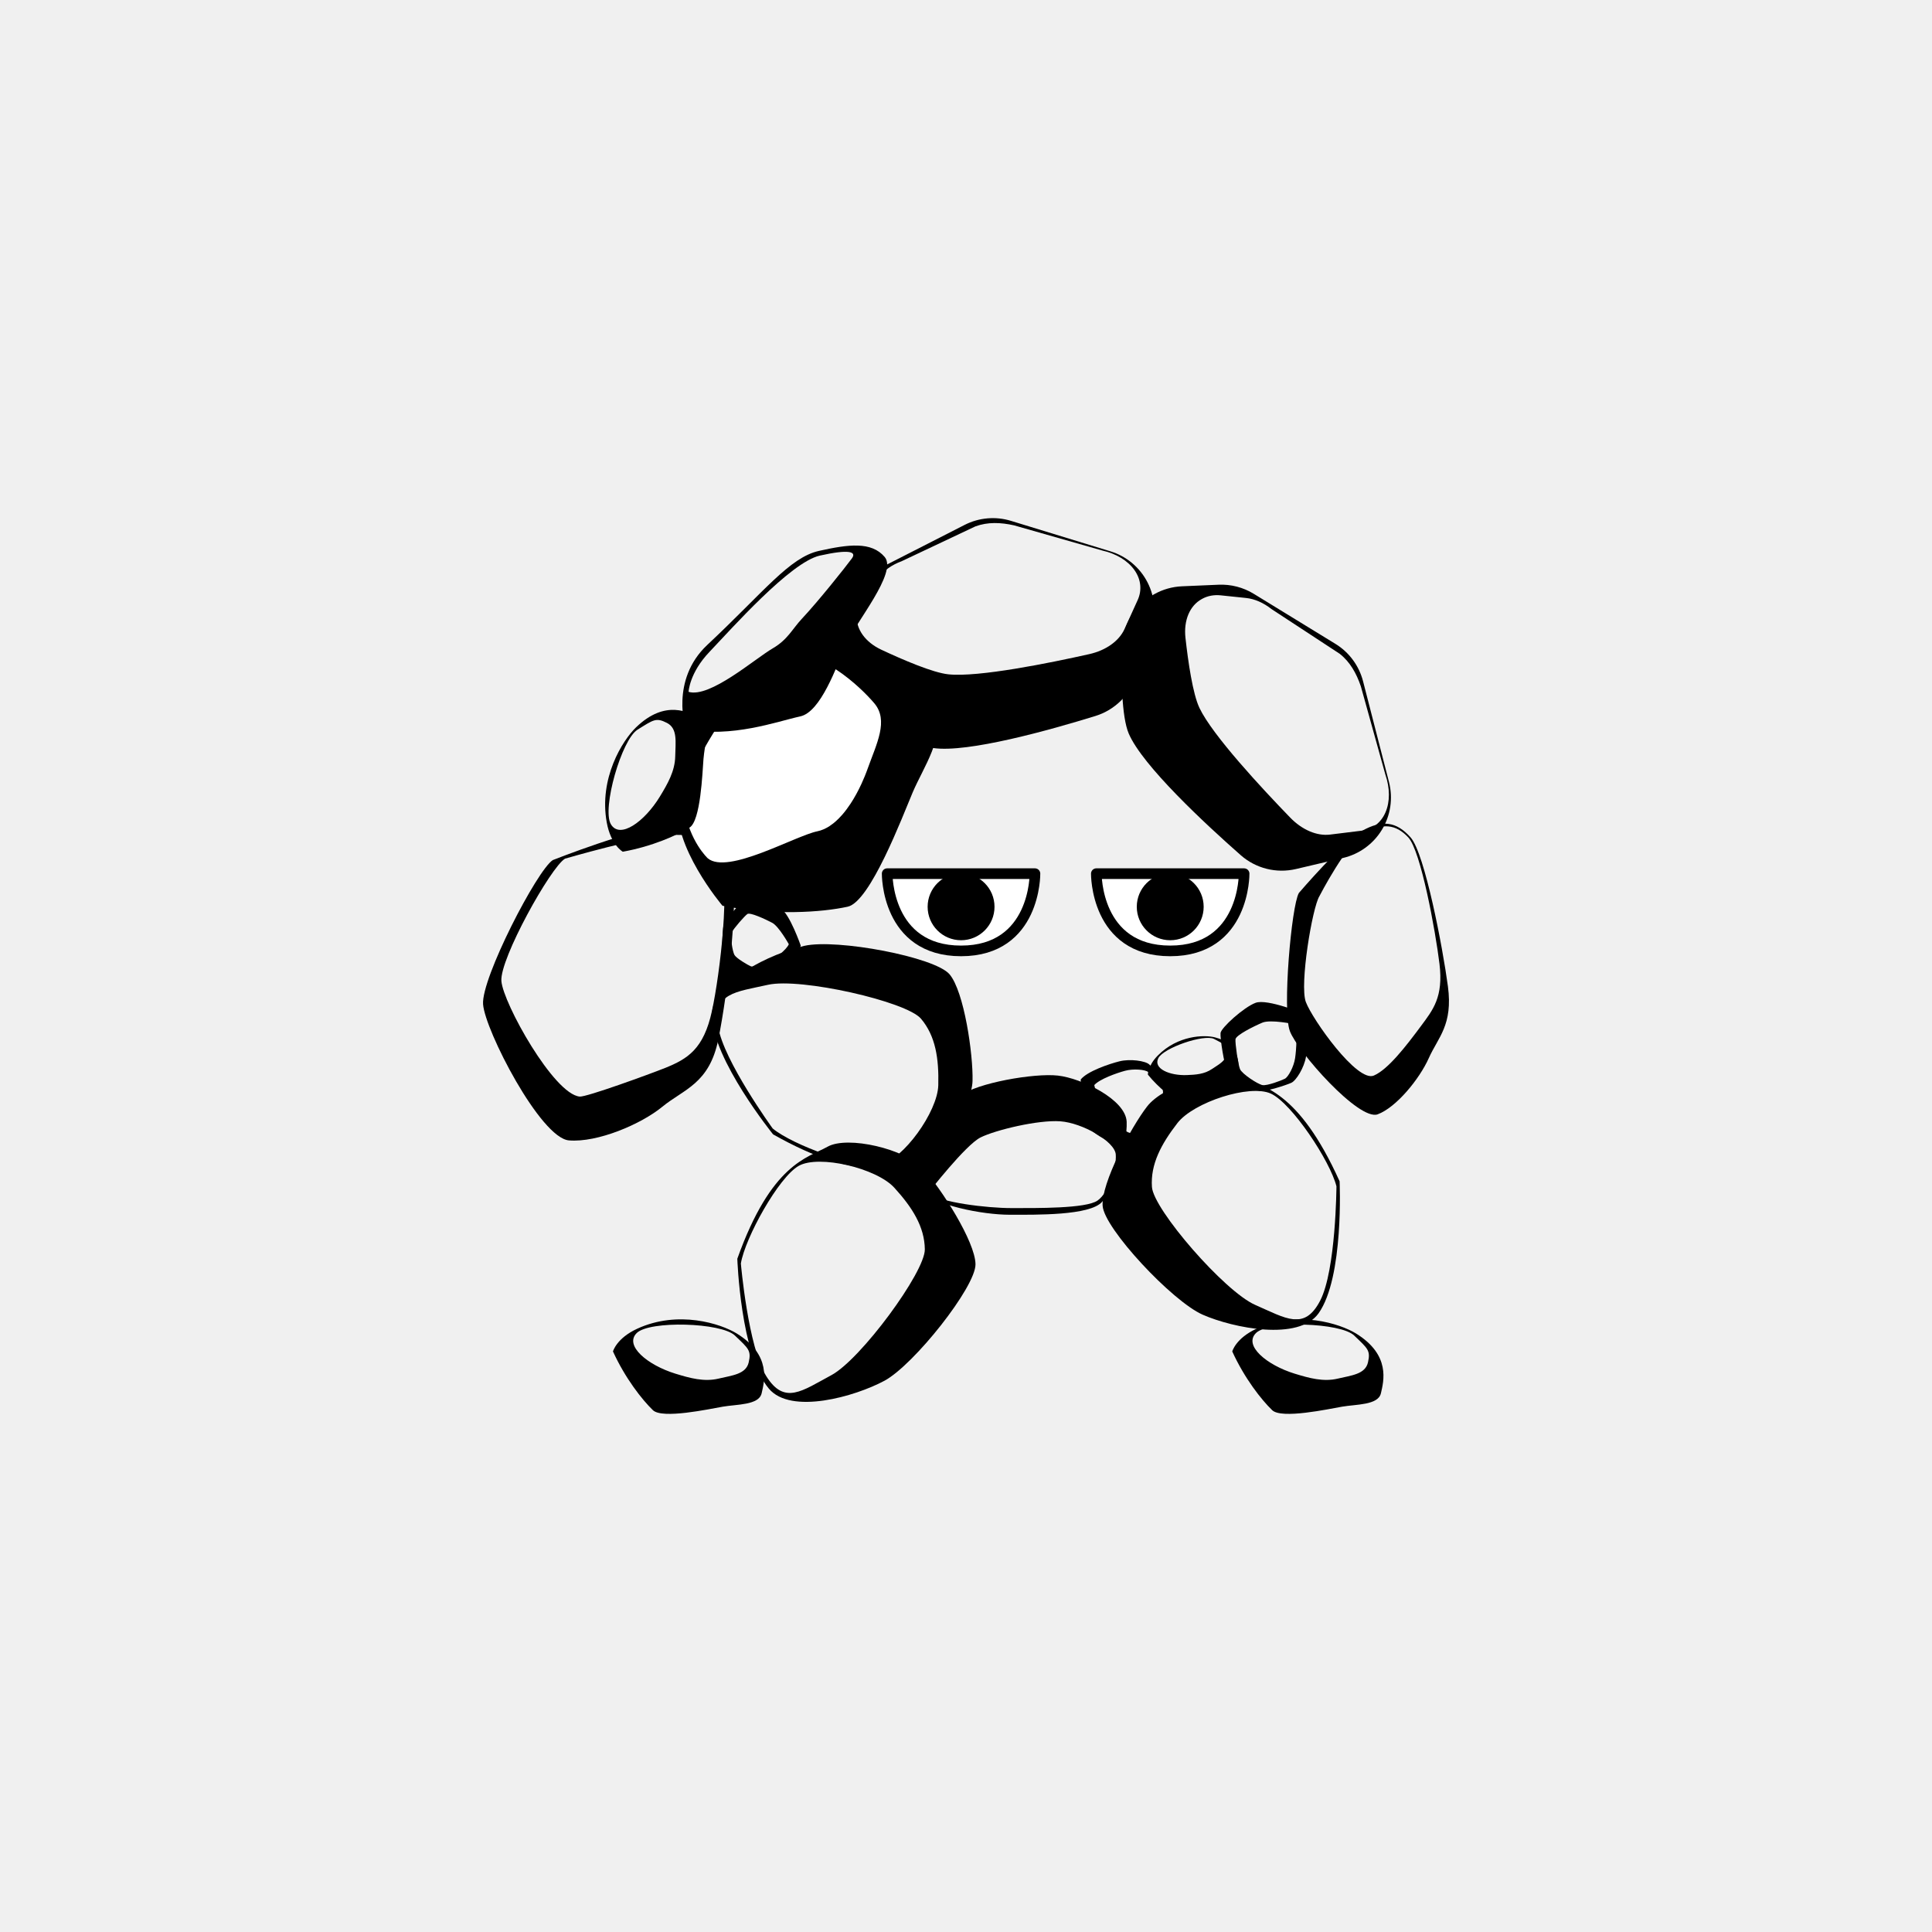
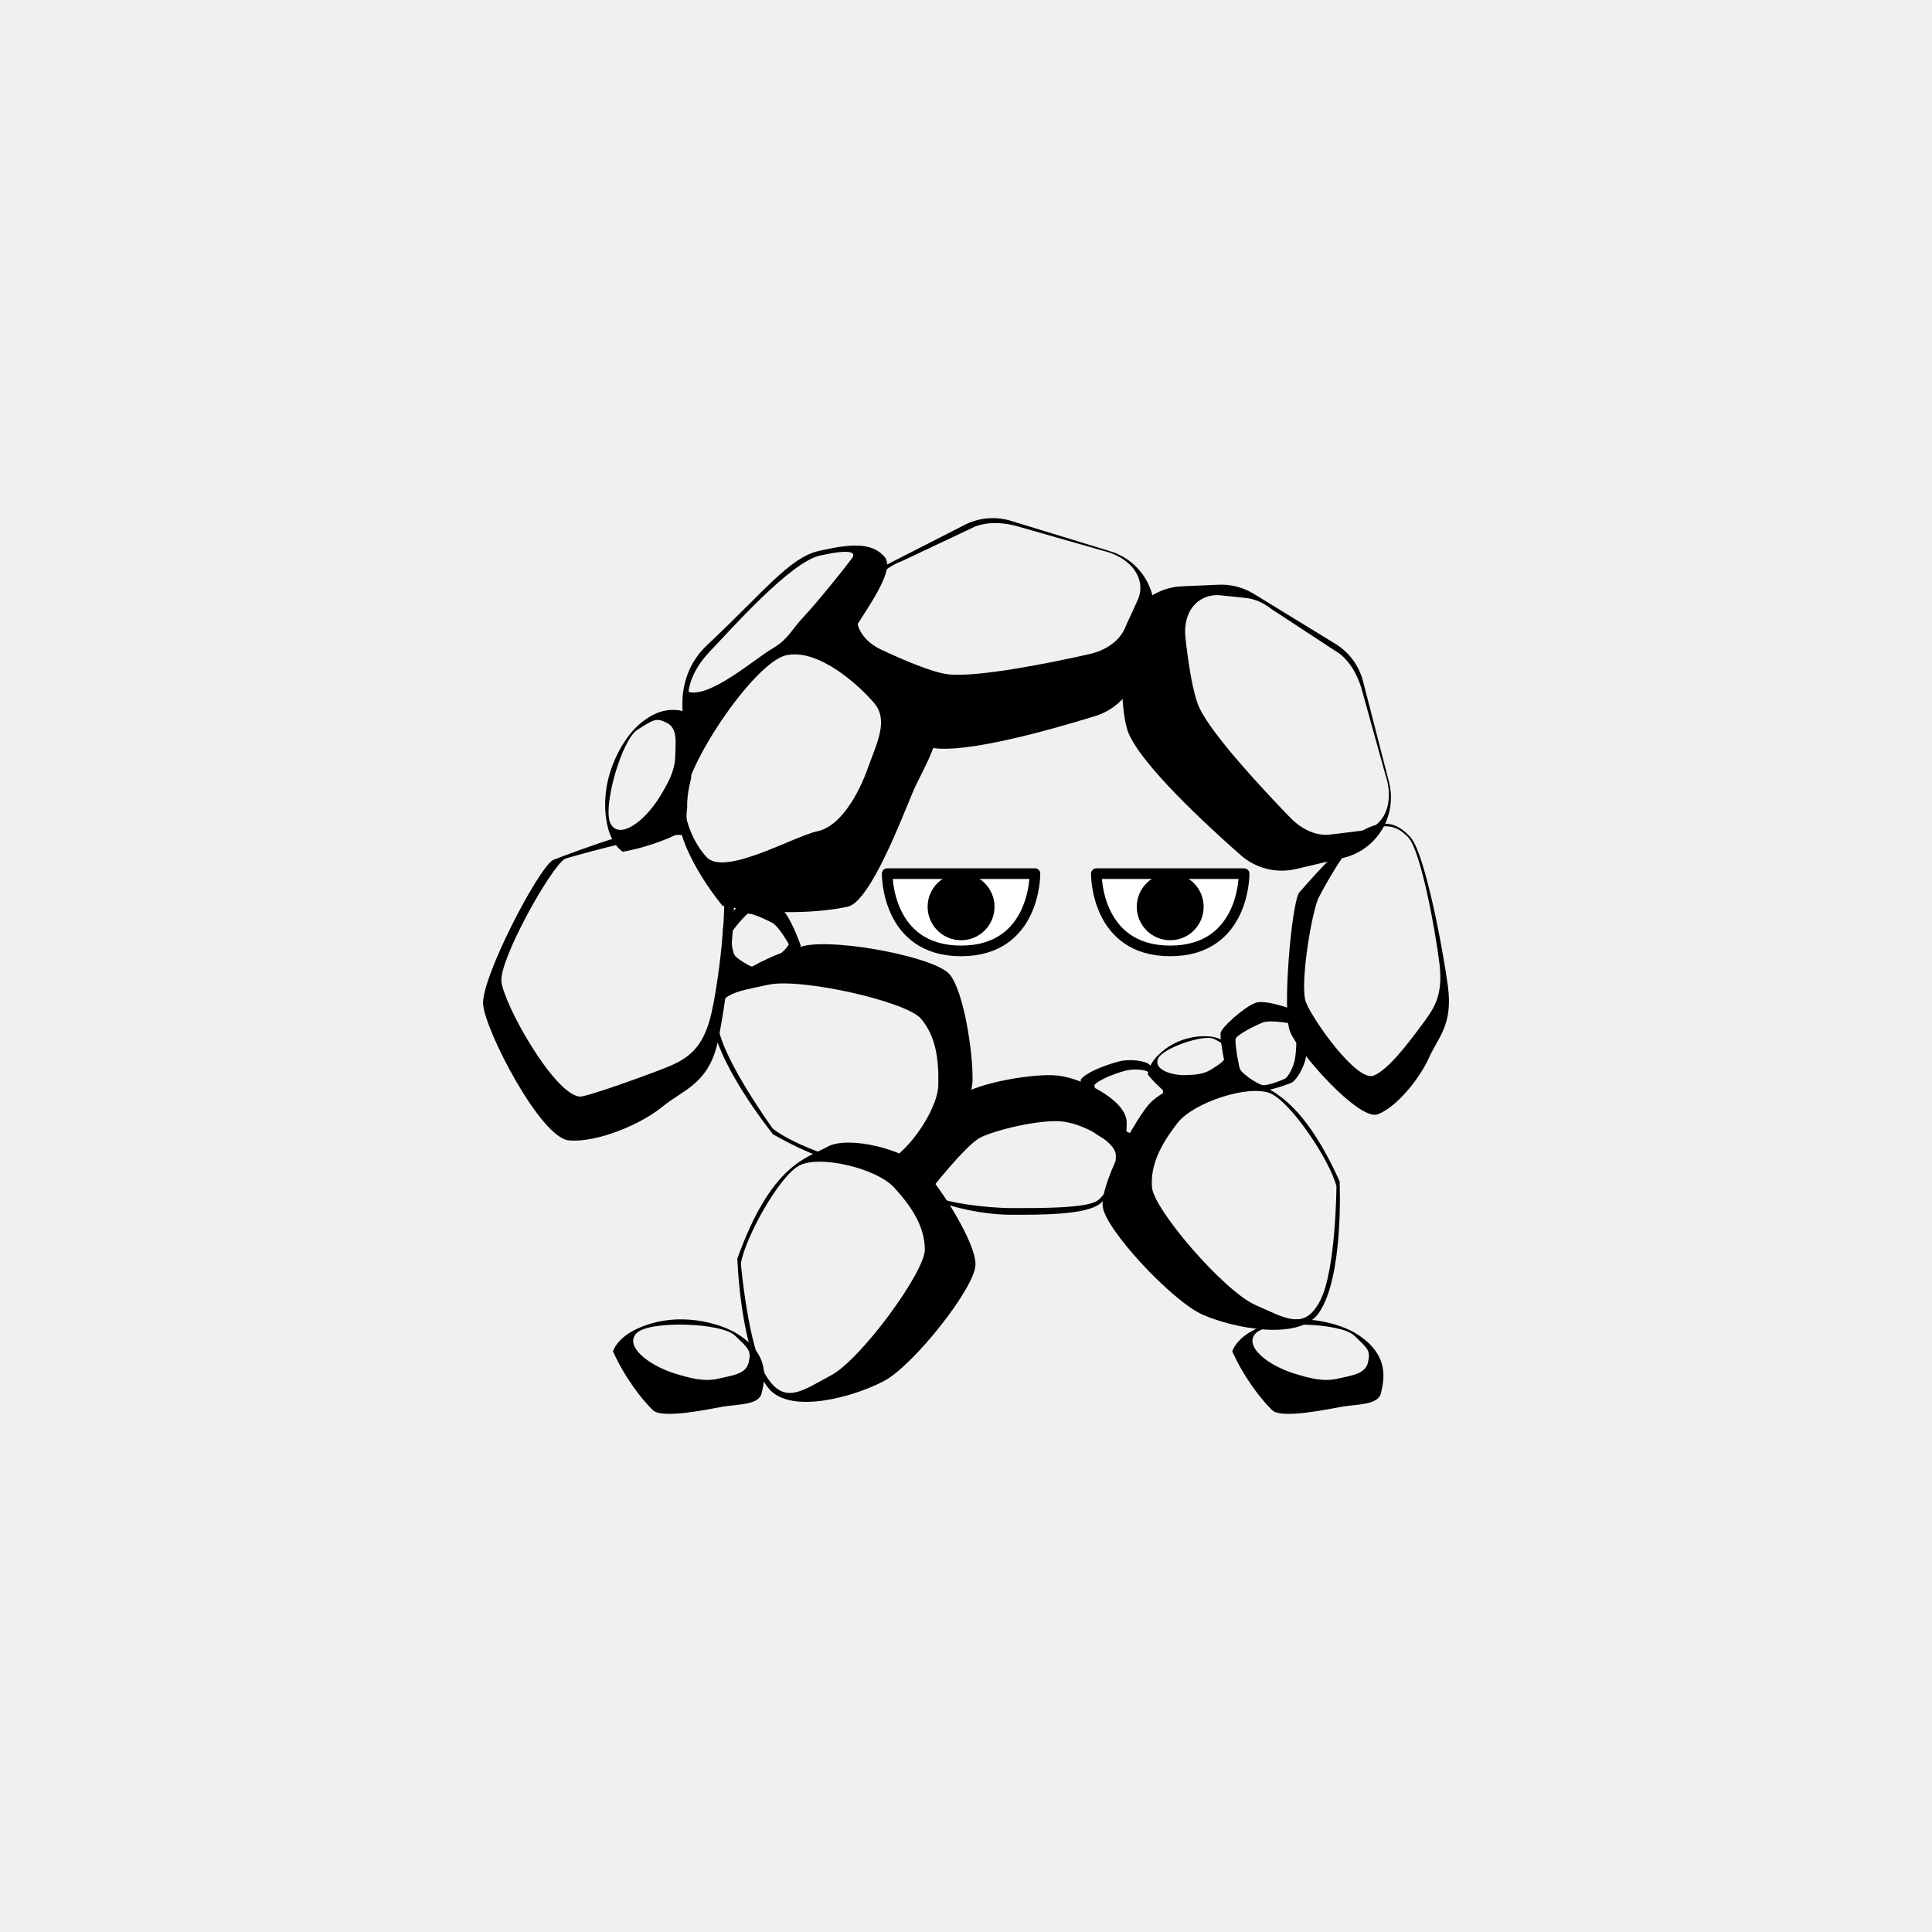
<svg xmlns="http://www.w3.org/2000/svg" id="a" viewBox="0 0 2000 2000">
  <defs>
-     <style>.b{stroke:#000;stroke-linejoin:round;stroke-width:11.01px;}.b,.c{fill:#fff;}.d,.c{stroke-width:0px;}</style>
+     <style>.b{fill:#fff;stroke:#000;stroke-linejoin:round;stroke-width:11.01px;}.c{stroke-width:0px;}</style>
  </defs>
-   <path class="d" d="m1166.32,1161.26c-.98-23.08-46.64-45.06-71.19-47.82-24.55-2.76-84.17,7.68-101.01,20.88-16.83,13.19-43.35,40.56-49.73,50.94-6.38,10.38,7.76,45.73,7.76,45.73,12.86,16.69,65.4,26.51,92.9,26.51s82.98.98,95.74-13.26c12.77-14.24,26.51-59.9,25.53-82.98Zm-30.15,81.55c-11.86,8.38-63.41,7.8-88.96,7.8s-74.36-5.78-86.31-15.6c0,0,38.56-49.79,54.2-57.55,15.64-7.76,59.68-18.32,82.49-16.69,22.81,1.62,56.53,20.79,57.45,34.37.91,13.58-7,39.3-18.86,47.67Z" />
-   <path class="d" d="m1187.96,602.97h0c-7.91-15.5-21.77-27.14-38.41-32.23l-102.99-31.55c-15.95-4.89-33.17-3.38-48.03,4.21l-88.28,45.06c-11.39,5.81-20.79,14.9-26.99,26.08l-18.42,33.23c-4.88,8.8-7.62,18.63-8.01,28.69l-.04.96c-.87,22.67,10.29,44.11,29.35,56.44,25.79,16.68,61.32,37.77,79.89,40.5,35.86,5.27,121.3-18.76,168-33.19,19.87-6.14,35.54-21.53,42.05-41.28l15.68-47.6c5.36-16.28,4-34.03-3.79-49.3Zm-10.27,18.25l-13.61,29.96c-5.65,12.44-19.25,22.12-36.51,25.98-40.56,9.08-114.76,24.2-145.89,20.89-16.13-1.72-46.98-14.99-69.38-25.49-16.55-7.76-26.24-21.25-25.48-35.52l.03-.6c.33-6.33,2.72-12.51,6.95-18.06l16-20.92c5.38-7.04,13.54-12.76,23.44-16.42l76.4-36.09c12.9-4.77,26.29-4.18,40.14-1.1l91.27,26.05c14.45,3.21,26.49,10.53,33.36,20.29h0c6.77,9.61,7.95,20.78,3.29,31.03Z" />
-   <path class="d" d="m1430.43,859.17h0c9.1-14.84,11.78-32.73,7.45-49.59l-26.84-104.31c-4.16-16.15-14.43-30.06-28.65-38.77l-84.51-51.79c-10.91-6.68-23.56-9.96-36.33-9.41l-37.96,1.63c-10.06.43-19.87,3.22-28.65,8.14l-.84.47c-19.79,11.09-32.26,31.8-32.82,54.49-.77,30.7-.21,72.02,7.15,89.28,14.22,33.33,79.31,93.68,115.99,125.98,15.61,13.75,36.91,19.08,57.16,14.32l48.78-11.47c16.69-3.92,31.12-14.35,40.07-28.97Zm-20.93.77l-32.66,4.02c-13.56,1.67-28.92-4.88-41.22-17.58-28.92-29.85-80.54-85.25-93.96-113.54-6.95-14.65-11.73-47.9-14.47-72.48-2.02-18.16,4.43-33.47,17-40.28l.53-.29c5.57-3.02,12.09-4.21,19.03-3.49l26.19,2.73c8.82.92,17.95,4.9,26.24,11.42l70.66,46.33c10.8,8.51,17.29,20.24,21.89,33.66l25.42,91.45c4.81,14,4.84,28.09.11,39.04h0c-4.67,10.79-13.58,17.63-24.75,19.01Z" />
-   <path class="d" d="m982.96,1008.58c-15.15-17.9-116.51-37.03-150.25-29.46-33.74,7.57-96.32,36.64-95.74,72.18.74,45.66,63.34,123,63.34,123,91.33,51.55,123.15,31.33,146.56,26.51,23.41-4.82,59.21-54.39,59.9-81.94.69-27.54-8.67-92.39-23.81-110.29Zm-11.65,114.84c-.69,27.54-36.49,77.12-59.9,81.94-23.41,4.82-90.89-19.97-111.54-37.18,0,0-50.95-70.23-56.46-105.35-5.51-35.12,17.9-35.8,51.64-43.38,33.74-7.57,143.22,17.21,158.36,35.12,15.15,17.9,18.59,41.31,17.9,68.85Z" />
-   <path class="d" d="m955.62,1209.78c-18.55-20.37-78.07-34.4-98.92-22.72-20.85,11.68-58.15,17.23-93.43,115.99,0,0,3.31,99.44,32.64,134.44,22.83,27.24,89.17,8.24,119.63-8.12,30.46-16.36,94.56-97.18,94.29-120.63s-35.65-78.59-54.2-98.96Zm1.76,83.55c.27,23.45-66.26,113.86-96.72,130.22-30.46,16.36-48.61,31.17-67.43,1.02-18.83-30.15-26.29-116.6-26.29-116.6,4.35-26.53,39.12-89.45,59.98-101.13,20.85-11.68,80.37,2.35,98.92,22.72,18.55,20.37,31.27,40.32,31.54,63.77Z" />
-   <path class="d" d="m1141.45,1248.33c1.61,23.4,71.98,98.81,103.66,112.68,31.68,13.87,99.32,27.48,119.89-1.5,26.43-37.24,21.75-136.63,21.75-136.63-43.09-95.61-80.71-98.15-102.44-108.12-21.72-9.97-79.92,8.79-96.78,30.58-16.86,21.79-47.7,79.59-46.09,102.99Zm77.36-85.66c16.86-21.79,75.06-40.56,96.78-30.58,21.72,9.97,61.44,69.89,67.9,95.99,0,0-.5,86.77-16.85,118.33-16.35,31.56-35.62,18.26-67.3,4.4-31.68-13.87-105.24-98.65-106.86-122.04-1.61-23.4,9.47-44.3,26.33-66.09Z" />
-   <path class="d" d="m1350.62,1049.62s-38.61-16.07-50.86-11.5c-12.25,4.56-35.67,25.82-36.26,31.26-.58,5.44,3.78,32.64,6.71,38.94,2.93,6.3,26.36,19.75,33.28,20.9,6.92,1.15,28.22-6.01,33.28-8.3,5.06-2.29,13.31-15.75,15.18-26.91,1.86-11.17,3.73-34.93-1.33-44.38Zm-9.94,45.76c-1.3,8.85-7.06,19.51-10.59,21.32-3.53,1.81-18.39,7.49-23.22,6.58-4.83-.91-21.18-11.57-23.22-16.56s-5.09-26.54-4.68-30.85,19.29-13.62,27.83-17.23c8.55-3.61,32.95,1.58,32.95,1.58,3.53,7.49,2.23,26.31.93,35.16Z" />
-   <path class="d" d="m1118.76,1117.5s.59,41.81,9.64,51.24c9.05,9.43,37.86,22.48,43.09,20.86,5.22-1.62,28.45-16.43,33.07-21.62,4.62-5.19,7.66-32.04,5.96-38.84-1.7-6.81-16.73-23.51-20.84-27.25-4.11-3.73-19.74-5.96-30.73-3.24-10.99,2.72-33.54,10.45-40.2,18.85Zm45.94-9.05c8.63-2.32,20.71-1.27,23.77,1.25,3.07,2.52,14.17,13.91,15.26,18.7s-2.21,24.03-5.97,27.89-22.33,15.21-26.45,16.55-20.16-12.29-26.87-18.7c-6.71-6.41-11.64-30.87-11.64-30.87,5.47-6.21,23.26-12.5,31.9-14.82Z" />
-   <path class="d" d="m828.97,979.03s-11.49-33.24-20.98-38.82c-9.49-5.58-35.23-9.8-38.85-7.38-3.61,2.42-17.68,19.23-19.89,24.36-2.2,5.13-2.48,60.42.63,65.48,3.11,5.07,24.15-18.04,28.32-15.94,4.17,2.09,16.85.51,24.63-4.02,7.78-4.54,23.2-15.55,26.14-23.68Zm-33.17,17.1c-6.07,3.71-15.69,5.47-18.73,4.11-3.04-1.35-14.64-8.05-16.74-11.64s-4.63-19.65-2.74-23.54,13.27-16.94,16.11-18.89,18.84,5.47,25.73,9.14c6.88,3.67,17.15,22.13,17.15,22.13-2.59,6.13-14.71,14.97-20.78,18.68Z" />
-   <path class="d" d="m754.67,889.37c-13.26-25.78-33.14-35.35-65.55-33.88-32.41,1.47-116.86,34.86-116.86,34.86-16.2,10.31-74.14,122.26-72.18,149.26,1.96,27,59.41,138.46,88.87,140.92,29.46,2.45,74.63-16.69,96.73-34.86,22.1-18.17,48.61-23.57,57.94-69.72,9.33-46.15,24.3-160.8,11.05-186.58Zm-17.71,157.35c-8.51,39.17-25,49.43-48.56,58.87-16,6.41-81.36,30.21-88.27,29.59-26.86-2.43-79.31-96.68-81.1-119.6-1.79-22.92,51.08-117.94,65.87-126.69,0,0,79.29-23.2,108.86-24.45,29.57-1.25,38.72,4.27,50.82,26.15,12.1,21.88.9,116.96-7.61,156.14Z" />
-   <path class="d" d="m1460.25,866.89c-14.73-16.69-29.7-18.24-49.93-6.98-20.23,11.26-65.72,64.48-65.72,64.48-7.77,13.36-17.2,121.77-9.35,142.97,7.85,21.2,71.61,93.34,90.93,86.17,19.32-7.18,43.33-36.68,52.93-58.22s25.12-34.14,19.76-74.31c-5.36-40.17-23.89-137.41-38.61-154.1Zm29.9,130.98c4.17,34.28-6.74,47.52-19.12,64.22-15.74,21.22-34.15,45.02-48.84,51.33-17.29,7.42-63.63-58.17-70.37-76.12-6.74-17.95,6.74-97.86,13.99-109.52,0,0,28.5-55.35,46.98-65.55,18.48-10.2,32-9.28,45.04,4.63,13.04,13.91,28.15,96.73,32.33,131.01Z" />
-   <path class="d" d="m747.92,937.63c53.03,10.31,102.62,6.87,129.62.98,23.35-5.09,56.53-92.96,67.27-118.33,10.8-25.53,35.28-60.66,20.13-78.56-15.15-17.9-118.47-76.31-152.21-68.74-33.74,7.57-96.24,69.23-110.47,157.12-7.3,45.08,45.66,107.53,45.66,107.53Z" />
-   <path class="c" d="m813.72,678.39c-33.74,7.57-111.07,122.5-105.56,157.61s24.55,52.54,24.55,52.54c20.66,17.21,90.01-23.17,113.42-27.99,4.39-.9,8.62-2.78,12.65-5.41,1.35-.88,2.67-1.84,3.97-2.88,1.95-1.56,3.86-3.29,5.71-5.16,1.23-1.25,2.44-2.56,3.63-3.93,2.96-3.42,5.77-7.2,8.4-11.2,4.21-6.4,7.98-13.39,11.24-20.44,1.22-2.65,2.37-5.3,3.45-7.94.72-1.76,1.4-3.51,2.05-5.25.32-.87.64-1.73.95-2.59,9.27-25.95,22.02-49.86,6.87-67.76-15.15-17.9-57.59-57.16-91.33-49.59Z" />
-   <path class="d" d="m915.78,576.54c-13.73-16.15-37.39-13.09-67.97-6.26-30.58,6.83-56.95,42.38-115.6,97.31-38.92,36.45-22.34,87.27-22.34,87.27,48.06,9.3,94.1-7.94,118.58-13.26,21.16-4.6,37.41-51.12,47.14-74.02,9.79-23.04,53.92-74.89,40.2-91.05Zm-33.94,1.56c-7.32,9.94-34.56,44.07-51.55,62.23-10.39,11.11-14.73,21.73-30.32,30.82-18.71,10.91-65.06,51.67-87.15,45.04,0,0,.74-19.52,21.66-41.41,22.16-23.19,83.65-92.79,114.22-99.63,30.58-6.83,38.3-4.05,33.14,2.95Z" />
-   <path class="d" d="m724.76,743.31c-11.29-5.77-35.75-19.85-66.28,9.59-14.06,13.56-38.68,52.75-30.38,98.49,4.26,23.46,16.61,30.31,16.61,30.31,30.07-5.39,55.82-16.81,69.12-25,11.5-7.08,13.28-56.54,14.41-71.05,1.13-14.6,7.81-36.58-3.48-42.35Zm-25.76,39.52c-.26,15.37-7.78,28.46-15.98,41.9-15.75,25.83-41.45,44.46-50.72,28.38-9.27-16.08,11.11-87.44,27.68-97.77s19.15-12.75,30.44-6.98c11.29,5.77,8.82,19.96,8.58,34.46Z" />
-   <path class="d" d="m1282.42,1106.48c-.47-8.21-.68-26.55-24.76-32.62-11.09-2.79-38.34-2.16-59.02,18.72-10.61,10.71-10.36,19.88-10.36,19.88,11.76,14.43,25.28,24.34,33.42,28.65,7.04,3.72,32.63-13.01,40.32-17.59,7.74-4.61,20.87-8.84,20.41-17.05Zm-27.76.13c-7.86,5.36-16.76,5.95-26.02,6.31-17.82.68-34.97-6.63-29.61-17.43,5.36-10.8,47.63-25.25,57.84-19.93,10.21,5.32,12.21,5.85,12.68,14.06.47,8.21-7.46,11.94-14.88,17Z" />
-   <path class="d" d="m1429.52,1442.33c2.8-12.37,10.39-39.55-25.69-61.85-16.62-10.27-60.68-24.43-102.95-5.07-21.68,9.93-25.26,23.6-25.26,23.6,12.66,27.8,30.1,49.93,41.32,60.79,9.71,9.39,58.07-1.12,72.4-3.62,14.43-2.51,37.37-1.48,40.17-13.85Zm-44.66-15.19c-14.95,3.55-29.5-.5-44.55-5.11-28.92-8.87-53.33-29.17-40.05-42.13,13.28-12.96,87.47-10.87,101.58,2.64,14.11,13.51,17.09,15.4,14.29,27.76-2.8,12.37-17.16,13.49-31.27,16.84Z" />
-   <path class="d" d="m788.45,1442.33c2.8-12.37,10.39-39.55-25.69-61.85-16.62-10.27-60.68-24.43-102.95-5.07-21.68,9.93-25.26,23.6-25.26,23.6,12.66,27.8,30.1,49.93,41.32,60.79,9.71,9.39,58.07-1.12,72.4-3.62,14.43-2.51,37.37-1.48,40.17-13.85Zm-44.66-15.19c-14.95,3.55-29.5-.5-44.55-5.11-28.92-8.87-53.33-29.17-40.05-42.13,13.28-12.96,87.47-10.87,101.58,2.64,14.11,13.51,17.09,15.4,14.29,27.76-2.8,12.37-17.16,13.49-31.27,16.84Z" />
+   <path class="c" d="m1166.32,1161.26c-.98-23.08-46.64-45.06-71.19-47.82-24.55-2.76-84.17,7.68-101.01,20.88-16.83,13.19-43.35,40.56-49.73,50.94-6.38,10.38,7.76,45.73,7.76,45.73,12.86,16.69,65.4,26.51,92.9,26.51s82.98.98,95.74-13.26c12.77-14.24,26.51-59.9,25.53-82.98Zm-30.15,81.55c-11.86,8.38-63.41,7.8-88.96,7.8s-74.36-5.78-86.31-15.6c0,0,38.56-49.79,54.2-57.55,15.64-7.76,59.68-18.32,82.49-16.69,22.81,1.62,56.53,20.79,57.45,34.37.91,13.58-7,39.3-18.86,47.67Z" />
+   <path class="c" d="m890.09,704.41c.32.26.64.53.96.8,1.06.74,2.12,1.51,3.14,2.3,3.09,2.41,6.01,5.06,8.7,7.92-.85-1.45-1.73-2.88-2.7-4.26-4.64-6.62-11.47-10.87-19.03-13.48,3.16,2.05,6.13,4.41,8.93,6.72Z" />
+   <path class="c" d="m917.26,742.89c-.27-1.68-.74-3.3-1.34-4.87.66,2.49,1,5.07.69,7.59-.14,1.16-.41,2.36-.79,3.54.02.97.02,1.96-.04,2.92.38.22.76.44,1.13.66.49-3.27.87-6.59.35-9.84Z" />
+   <path class="c" d="m861.97,686.52c-1.32-1.27-3.19-2.29-5.09-2.83.01.18.01.37.02.55,2.01.91,3.97,1.93,5.81,3.13-.23-.3-.47-.58-.75-.85Z" />
+   <path class="c" d="m1187.96,602.97c-7.91-15.5-21.77-27.14-38.41-32.23l-102.99-31.55c-15.95-4.89-33.17-3.38-48.03,4.21l-88.28,45.06c-11.39,5.81-20.79,14.9-26.99,26.08l-18.42,33.23c-4.88,8.8-7.62,18.63-8.01,28.69l-.04.96c-.05,1.41-.04,2.81,0,4.21,2.5.59,5.04,1.9,6.77,3.67,1.34,1.37,2.12,3,2.57,4.76.69.65,1.32,1.33,1.89,2.05,1.82.33,3.6.85,5.32,1.52,5.23,1.03,10.36,2.64,15.11,5.06,3.38,1.72,6.63,3.89,9.34,6.56,2.82,2.78,5.01,6.12,7,9.52,2.02,3.45,3.87,7.01,6.11,10.33,2.4,3.56,4.79,7.17,6.45,11.14,1.76,4.2,2.36,8.46,1.95,12.99-.14,1.54-.35,3.06-.56,4.59,18.03,10.26,35.85,18.88,47.27,20.56,35.86,5.27,121.3-18.76,168-33.19,19.87-6.14,35.54-21.53,42.05-41.28l15.68-47.6c5.36-16.28,4-34.03-3.79-49.3Zm-10.27,18.25l-13.61,29.96c-5.65,12.44-19.25,22.12-36.51,25.98-40.56,9.08-114.76,24.2-145.89,20.89-16.13-1.72-46.98-14.99-69.38-25.49-16.55-7.76-26.24-21.25-25.48-35.52l.03-.6c.33-6.33,2.72-12.51,6.95-18.06l16-20.92c5.38-7.04,13.54-12.76,23.44-16.42l76.4-36.09c12.9-4.77,26.29-4.18,40.14-1.1l91.27,26.05c14.45,3.21,26.49,10.53,33.36,20.29h0c6.77,9.61,7.95,20.78,3.29,31.03Z" />
+   <path class="c" d="m1430.43,859.17h0c9.1-14.84,11.78-32.73,7.45-49.59l-26.84-104.31c-4.16-16.15-14.43-30.06-28.65-38.77l-84.51-51.79c-10.91-6.68-23.56-9.96-36.33-9.41l-37.96,1.63c-10.06.43-19.87,3.22-28.65,8.14l-.84.47c-19.79,11.09-32.26,31.8-32.82,54.49-.77,30.7-.21,72.02,7.15,89.28,14.22,33.33,79.31,93.68,115.99,125.98,15.61,13.75,36.91,19.08,57.16,14.32l48.78-11.47c16.69-3.92,31.12-14.35,40.07-28.97Zm-20.93.77l-32.66,4.02c-13.56,1.67-28.92-4.88-41.22-17.58-28.92-29.85-80.54-85.25-93.96-113.54-6.95-14.65-11.73-47.9-14.47-72.48-2.02-18.16,4.43-33.47,17-40.28l.53-.29c5.57-3.02,12.09-4.21,19.03-3.49l26.19,2.73c8.82.92,17.95,4.9,26.24,11.42l70.66,46.33c10.8,8.51,17.29,20.24,21.89,33.66l25.42,91.45c4.81,14,4.84,28.09.11,39.04h0c-4.67,10.79-13.58,17.63-24.75,19.01Z" />
+   <path class="c" d="m982.96,1008.58c-15.15-17.9-116.51-37.03-150.25-29.46-33.74,7.57-96.32,36.64-95.74,72.18.74,45.66,63.34,123,63.34,123,91.33,51.55,123.15,31.33,146.56,26.51,23.41-4.82,59.21-54.39,59.9-81.94.69-27.54-8.67-92.39-23.81-110.29Zm-11.65,114.84c-.69,27.54-36.49,77.12-59.9,81.94-23.41,4.82-90.89-19.97-111.54-37.18,0,0-50.95-70.23-56.46-105.35-5.51-35.12,17.9-35.8,51.64-43.38,33.74-7.57,143.22,17.21,158.36,35.12,15.15,17.9,18.59,41.31,17.9,68.85Z" />
+   <path class="c" d="m955.62,1209.78c-18.55-20.37-78.07-34.4-98.92-22.72-20.85,11.68-58.15,17.23-93.43,115.99,0,0,3.31,99.44,32.64,134.44,22.83,27.24,89.17,8.24,119.63-8.12,30.46-16.36,94.56-97.18,94.29-120.63s-35.65-78.59-54.2-98.96Zm1.76,83.55c.27,23.45-66.26,113.86-96.72,130.22-30.46,16.36-48.61,31.17-67.43,1.02-18.83-30.15-26.29-116.6-26.29-116.6,4.35-26.53,39.12-89.45,59.98-101.13,20.85-11.68,80.37,2.35,98.92,22.72,18.55,20.37,31.27,40.32,31.54,63.77Z" />
+   <path class="c" d="m1141.45,1248.33c1.61,23.4,71.98,98.81,103.66,112.68,31.68,13.87,99.32,27.48,119.89-1.5,26.43-37.24,21.75-136.63,21.75-136.63-43.09-95.61-80.71-98.15-102.44-108.12-21.72-9.97-79.92,8.79-96.78,30.58-16.86,21.79-47.7,79.59-46.09,102.99Zm77.36-85.66c16.86-21.79,75.06-40.56,96.78-30.58,21.72,9.97,61.44,69.89,67.9,95.99,0,0-.5,86.77-16.85,118.33-16.35,31.56-35.62,18.26-67.3,4.4-31.68-13.87-105.24-98.65-106.86-122.04-1.61-23.4,9.47-44.3,26.33-66.09Z" />
+   <path class="c" d="m1350.62,1049.62s-38.61-16.07-50.86-11.5c-12.25,4.56-35.67,25.82-36.26,31.26-.58,5.44,3.78,32.64,6.71,38.94,2.93,6.3,26.36,19.75,33.28,20.9,6.92,1.15,28.22-6.01,33.28-8.3,5.06-2.29,13.31-15.75,15.18-26.91,1.86-11.17,3.73-34.93-1.33-44.38Zm-9.94,45.76c-1.3,8.85-7.06,19.51-10.59,21.32-3.53,1.81-18.39,7.49-23.22,6.58-4.83-.91-21.18-11.57-23.22-16.56s-5.09-26.54-4.68-30.85,19.29-13.62,27.83-17.23c8.55-3.61,32.95,1.58,32.95,1.58,3.53,7.49,2.23,26.31.93,35.16Z" />
+   <path class="c" d="m1118.76,1117.5s.59,41.81,9.64,51.24c9.05,9.43,37.86,22.48,43.09,20.86,5.22-1.62,28.45-16.43,33.07-21.62,4.62-5.19,7.66-32.04,5.96-38.84-1.7-6.81-16.73-23.51-20.84-27.25-4.11-3.73-19.74-5.96-30.73-3.24-10.99,2.72-33.54,10.45-40.2,18.85Zm45.94-9.05c8.63-2.32,20.71-1.27,23.77,1.25,3.07,2.52,14.17,13.91,15.26,18.7s-2.21,24.03-5.97,27.89-22.33,15.21-26.45,16.55-20.16-12.29-26.87-18.7c-6.71-6.41-11.64-30.87-11.64-30.87,5.47-6.21,23.26-12.5,31.9-14.82Z" />
+   <path class="c" d="m828.97,979.03s-11.49-33.24-20.98-38.82c-9.49-5.58-35.23-9.8-38.85-7.38-3.61,2.42-17.68,19.23-19.89,24.36-2.2,5.13-2.48,60.42.63,65.48,3.11,5.07,24.15-18.04,28.32-15.94,4.17,2.09,16.85.51,24.63-4.02,7.78-4.54,23.2-15.55,26.14-23.68Zm-33.17,17.1c-6.07,3.71-15.69,5.47-18.73,4.11-3.04-1.35-14.64-8.05-16.74-11.64s-4.63-19.65-2.74-23.54,13.27-16.94,16.11-18.89,18.84,5.47,25.73,9.14c6.88,3.67,17.15,22.13,17.15,22.13-2.59,6.13-14.71,14.97-20.78,18.68Z" />
+   <path class="c" d="m756.43,893.85c-.1.08-.21.13-.34.16-3.36.65-6.86.57-10.13-.48-.02,0-.04-.02-.06-.02,9.9,26.35-.75,115.58-8.93,153.22-8.51,39.17-25,49.43-48.56,58.87-16,6.41-81.36,30.21-88.27,29.59-26.86-2.43-79.31-96.68-81.1-119.6s51.08-117.94,65.87-126.69c0,0,79.29-23.2,108.86-24.45,8.57-.36,15.42-.15,21.13.86-.82-1.19-1.44-2.51-1.7-3.82-.62-1.55-1.08-3.17-1.42-4.82-6.79-1.18-14.29-1.55-22.64-1.17-32.41,1.47-116.86,34.86-116.86,34.86-16.2,10.31-74.14,122.26-72.18,149.26,1.96,27.01,59.41,138.46,88.87,140.92s74.63-16.69,96.73-34.86c22.1-18.17,48.61-23.57,57.94-69.72,8.87-43.87,22.83-149.6,12.81-182.1Z" />
+   <path class="c" d="m1460.25,866.89c-14.73-16.69-29.7-18.24-49.93-6.98-20.23,11.26-65.72,64.48-65.72,64.48-7.77,13.36-17.2,121.77-9.35,142.97,7.85,21.2,71.61,93.34,90.93,86.17,19.32-7.18,43.33-36.68,52.93-58.22s25.12-34.14,19.76-74.31c-5.36-40.17-23.89-137.41-38.61-154.1Zm29.9,130.98c4.17,34.28-6.74,47.52-19.12,64.22-15.74,21.22-34.15,45.02-48.84,51.33-17.29,7.42-63.63-58.17-70.37-76.12-6.74-17.95,6.74-97.86,13.99-109.52,0,0,28.5-55.35,46.98-65.55,18.48-10.2,32-9.28,45.04,4.63,13.04,13.91,28.15,96.73,32.33,131.01Z" />
+   <path class="c" d="m964.95,741.72c-15.15-17.9-118.47-76.31-152.21-68.74s-96.24,69.23-110.47,157.12c-7.3,45.08,45.66,107.53,45.66,107.53,53.03,10.31,102.62,6.87,129.62.98,23.35-5.09,56.53-92.96,67.27-118.33,10.8-25.53,35.28-60.66,20.13-78.56Zm-66.78,54.01c-.31.86-.62,1.72-.95,2.59-.65,1.74-1.33,3.49-2.05,5.25-1.08,2.64-2.23,5.29-3.45,7.94-3.26,7.06-7.03,14.04-11.24,20.44-2.63,4-5.44,7.78-8.4,11.2-1.18,1.37-2.39,2.68-3.63,3.93-1.85,1.87-3.75,3.6-5.71,5.16-1.3,1.04-2.63,2-3.97,2.88-4.04,2.63-8.27,4.51-12.65,5.41-23.41,4.82-92.76,45.2-113.42,27.99,0,0-19.04-17.42-24.55-52.54s71.83-150.04,105.56-157.61,76.18,31.69,91.33,49.59c15.15,17.9,2.39,41.81-6.87,67.76Z" />
+   <path class="c" d="m854.76,683.3c2.75,1.15,5.47,2.43,7.95,4.06-.23-.29-.47-.58-.74-.84-1.81-1.74-4.66-3.04-7.21-3.22Z" />
+   <path class="c" d="m915.78,576.54c-13.73-16.15-37.39-13.09-67.97-6.26-30.58,6.83-56.95,42.38-115.6,97.31-38.92,36.45-22.34,87.27-22.34,87.27,9.2,1.78,18.33,2.58,27.25,2.69.84-.83,1.72-1.61,2.67-2.31.26-.19.58-.18.86-.06.23-.35.47-.69.72-1.02.54-2.06,1.15-4.11,1.85-6.13,2.51-7.22,6.12-13.96,10.13-20.45,3.77-6.1,8-11.92,12.77-17.28,4.92-5.52,10.33-11.03,16.93-14.5,2.41-1.27,4.92-2.31,7.4-3.41,1.31-4.4,4-8.36,7.78-11.06,3.46-2.47,7.48-3.39,11.39-2.85.33-.22.67-.42,1.03-.61,2.47-1.25,5.23-1.82,7.97-2.11,11.11-1.17,22.02,2.04,32.27,5.99,1.41-.41,2.87-.59,4.34-.43,2.96.33,6.23,1.82,8.33,3.96,1.35,1.37,2.12,3,2.57,4.76.03.03.07.07.1.1,3.57-8.38,6.7-16.35,9.34-22.56,9.79-23.04,53.92-74.89,40.2-91.05Zm-33.94,1.56c-7.32,9.94-34.56,44.07-51.55,62.23-10.39,11.11-14.73,21.73-30.32,30.82-18.71,10.91-65.06,51.67-87.15,45.04,0,0,.74-19.52,21.66-41.41,22.16-23.19,83.65-92.79,114.22-99.63,30.58-6.83,38.3-4.05,33.14,2.95Z" />
+   <path class="c" d="m719.98,788.75c.4-1.11.83-2.22,1.28-3.32,0-.02,0-.05,0-.07-1.07,2.31-1.87,4.71-2.46,7.16.36-1.27.74-2.53,1.19-3.78Z" />
+   <path class="c" d="m710.95,850.84c-.44-4.91-.27-9.9.43-14.78-.04-1.66-.05-3.32,0-4.98.24-7.57,1.6-15.04,3.32-22.39.25-1.05.51-2.09.76-3.14-.02-2.11.03-4.21.21-6.31.52-6.1,2.11-12.02,5.12-17.37.42-.74,1.62-.59,1.83.24,0,.03.01.06.02.1.23-.5.46-.99.7-1.49.24-.71.51-1.41.82-2.11,1.29-2.91,2.72-5.78,4.25-8.57.75-1.38,1.54-2.78,2.38-4.17,1.05-9.94.7-19.12-6.02-22.55-11.29-5.77-35.75-19.85-66.28,9.59-14.06,13.56-38.68,52.75-30.38,98.49,4.26,23.46,16.61,30.31,16.61,30.31,28.76-5.15,53.56-15.83,67.3-23.91-.1-.43-.19-.87-.28-1.31-.73-1.77-.93-3.7-.78-5.64Zm-11.95-68.01c-.26,15.37-7.78,28.46-15.98,41.9-15.75,25.83-41.45,44.46-50.72,28.38-9.27-16.08,11.11-87.44,27.68-97.77,16.58-10.33,19.15-12.75,30.44-6.98s8.82,19.96,8.58,34.46Z" />
+   <path class="c" d="m1282.42,1106.48c-.47-8.21-.68-26.55-24.76-32.62-11.09-2.79-38.34-2.16-59.02,18.72-10.61,10.71-10.36,19.88-10.36,19.88,11.76,14.43,25.28,24.34,33.42,28.65,7.04,3.72,32.63-13.01,40.32-17.59,7.74-4.61,20.87-8.84,20.41-17.05Zm-27.76.13c-7.86,5.36-16.76,5.95-26.02,6.31-17.82.68-34.97-6.63-29.61-17.43,5.36-10.8,47.63-25.25,57.84-19.93,10.21,5.32,12.21,5.85,12.68,14.06.47,8.21-7.46,11.94-14.88,17Z" />
+   <path class="c" d="m1429.52,1442.33c2.8-12.37,10.39-39.55-25.69-61.85-16.62-10.27-60.68-24.43-102.95-5.07-21.68,9.93-25.26,23.6-25.26,23.6,12.66,27.8,30.1,49.93,41.32,60.79,9.71,9.39,58.07-1.12,72.4-3.62,14.43-2.51,37.37-1.48,40.17-13.85Zm-44.66-15.19c-14.95,3.55-29.5-.5-44.55-5.11-28.92-8.87-53.33-29.17-40.05-42.13,13.28-12.96,87.47-10.87,101.58,2.64,14.11,13.51,17.09,15.4,14.29,27.76-2.8,12.37-17.16,13.49-31.27,16.84Z" />
+   <path class="c" d="m788.45,1442.33c2.8-12.37,10.39-39.55-25.69-61.85-16.62-10.27-60.68-24.43-102.95-5.07-21.68,9.93-25.26,23.6-25.26,23.6,12.66,27.8,30.1,49.93,41.32,60.79,9.71,9.39,58.07-1.12,72.4-3.62,14.43-2.51,37.37-1.48,40.17-13.85Zm-44.66-15.19c-14.95,3.55-29.5-.5-44.55-5.11-28.92-8.87-53.33-29.17-40.05-42.13,13.28-12.96,87.47-10.87,101.58,2.64,14.11,13.51,17.09,15.4,14.29,27.76-2.8,12.37-17.16,13.49-31.27,16.84Z" />
  <path class="b" d="m1134.92,904.41h152.98s.98,79.96-76.49,79.96-76.49-79.96-76.49-79.96Z" />
-   <circle class="d" cx="1211.41" cy="938.71" r="34.62" />
+   <circle class="c" cx="1211.41" cy="938.71" r="34.62" />
  <path class="b" d="m918.4,904.41h152.98s.98,79.96-76.49,79.96-76.49-79.96-76.49-79.96Z" />
-   <circle class="d" cx="994.9" cy="938.71" r="34.62" />
+   <circle class="c" cx="994.9" cy="938.71" r="34.62" />
</svg>
